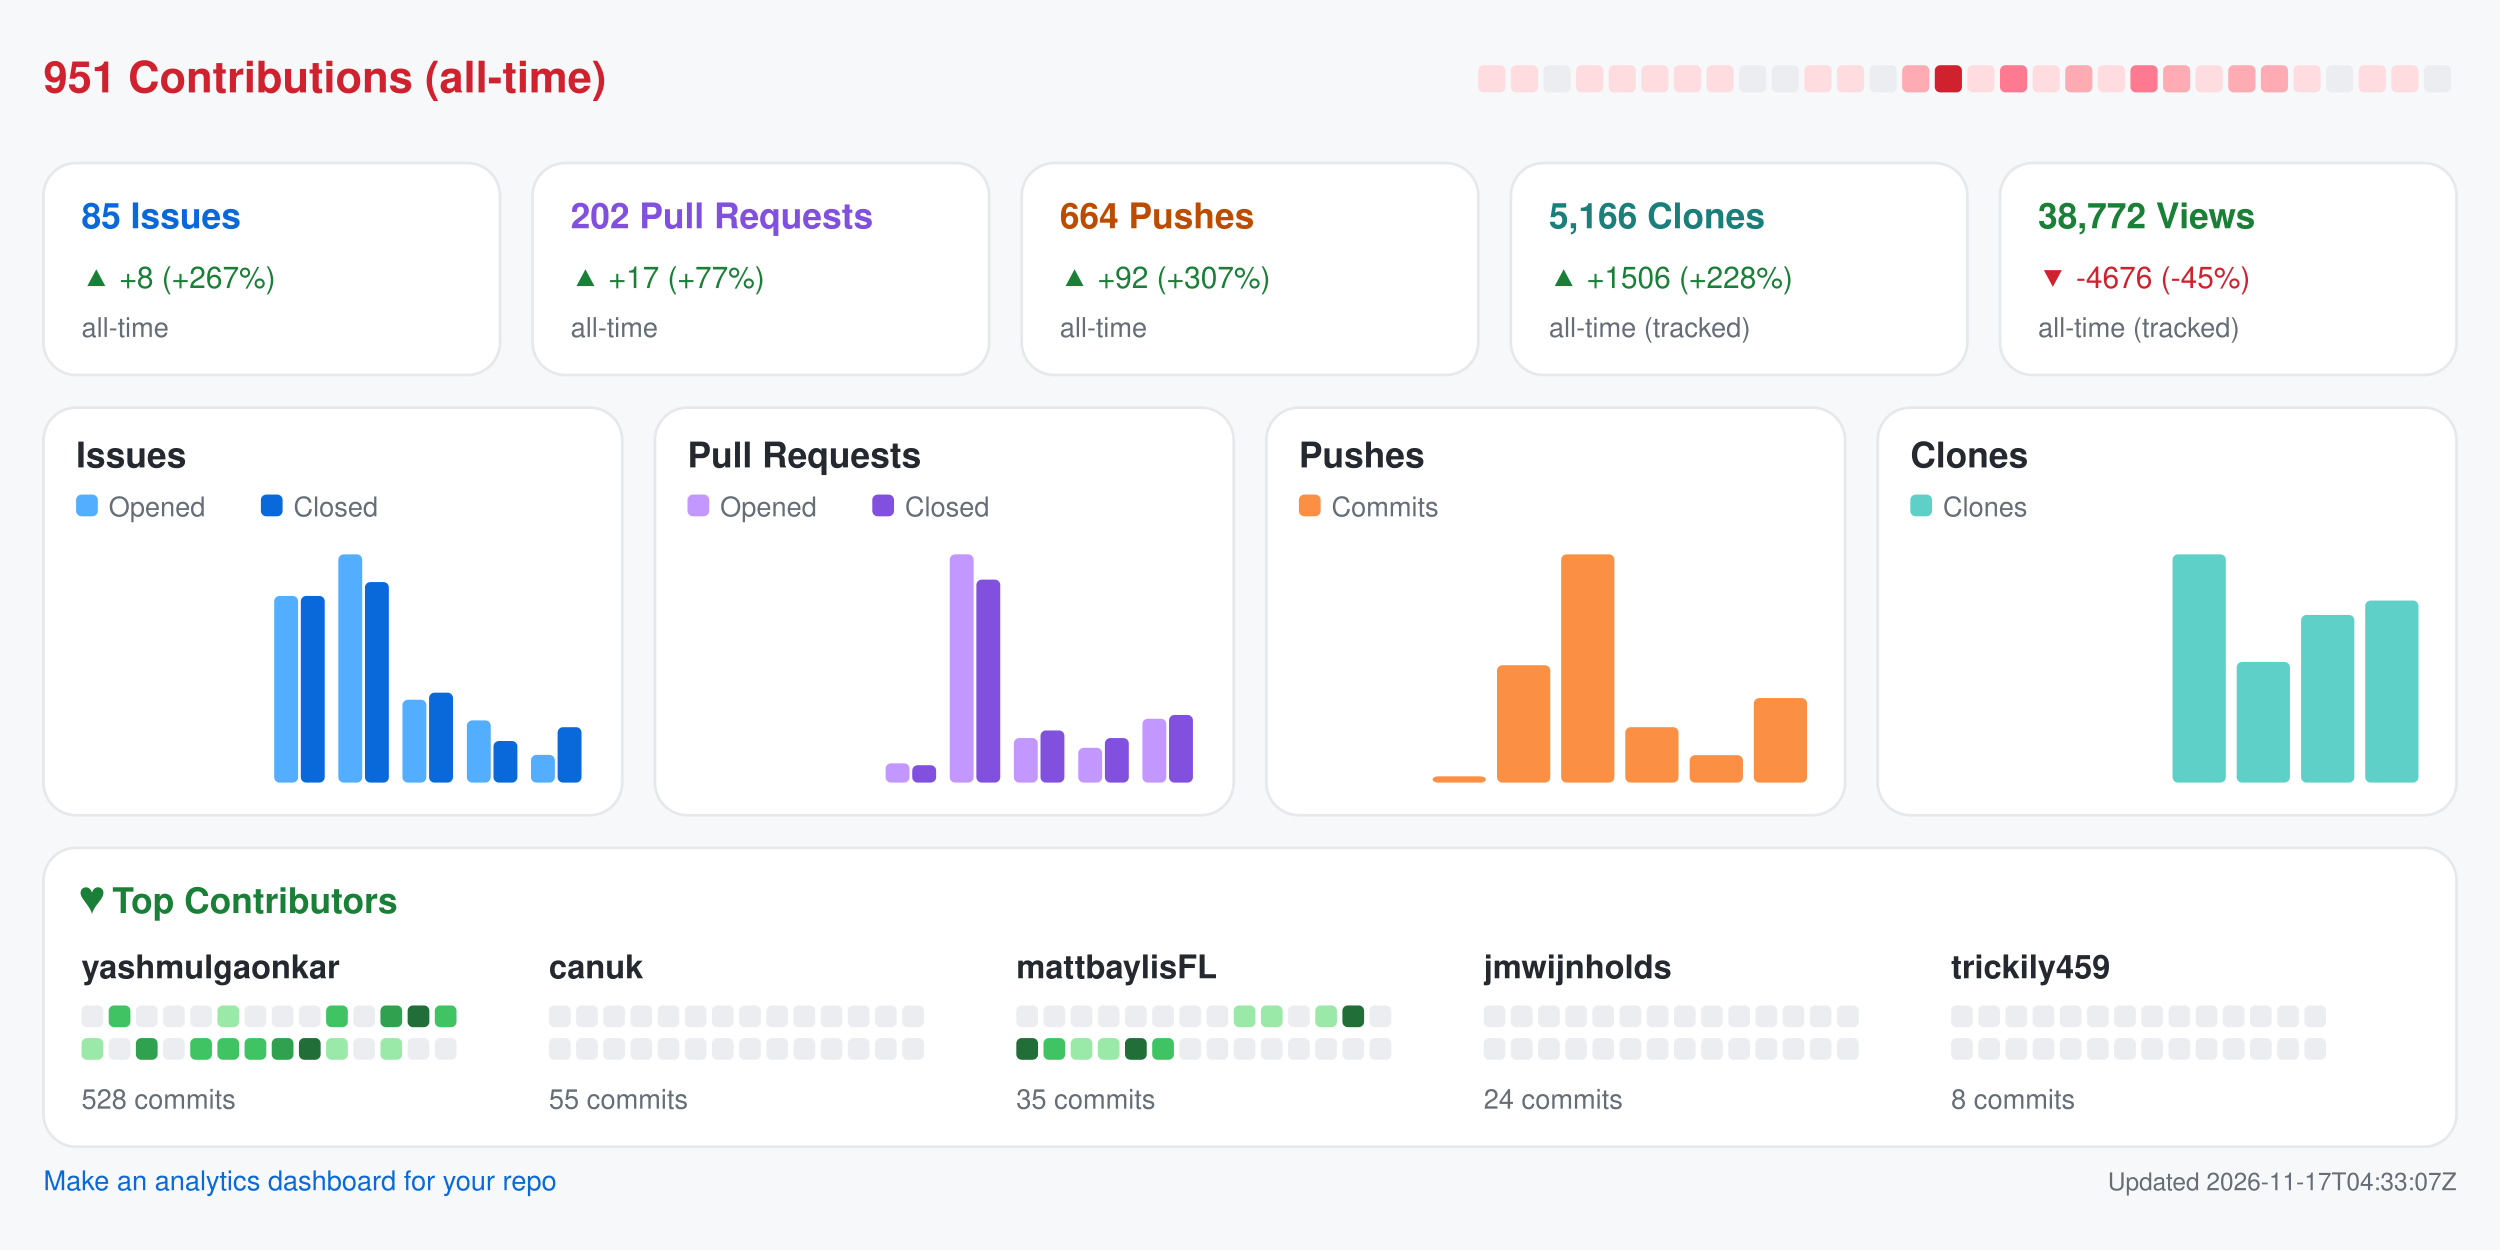
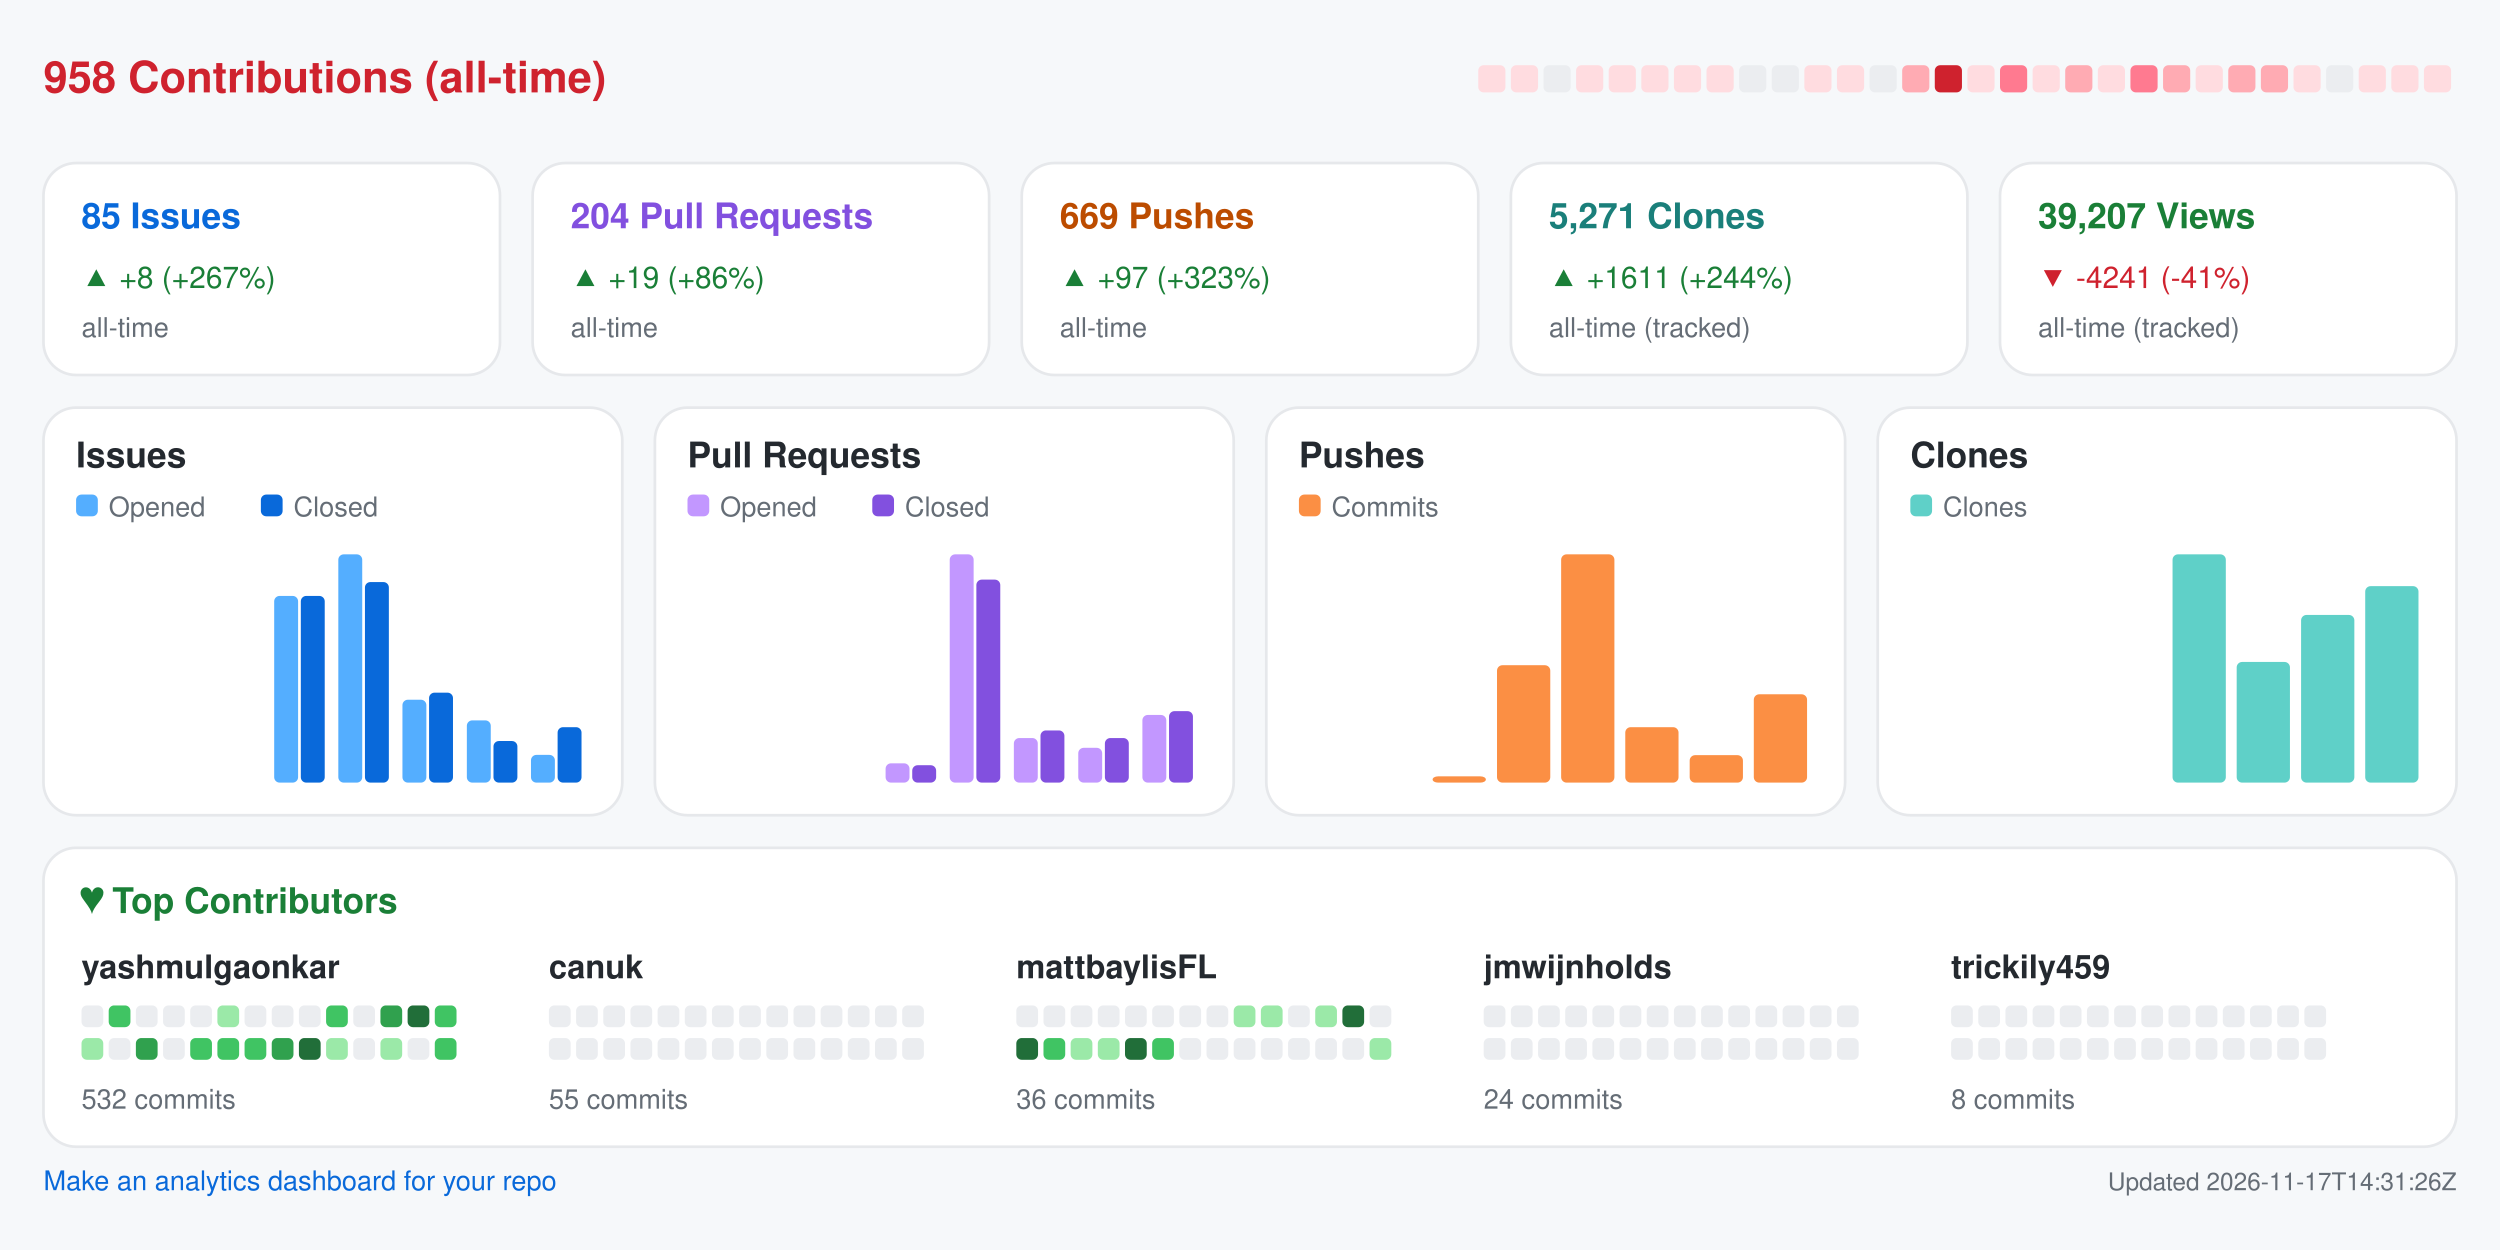
<svg xmlns="http://www.w3.org/2000/svg" width="920" height="460" viewBox="0 0 920 460" role="img" aria-label="Repository analytics for yashmulgaonkar/FlightScnr_Pi">
  <rect x="0.0" y="0.0" width="920.0" height="460.0" rx="0" fill="#f6f8fa" />
-   <text x="16.0" y="34.0" fill="#cf222e" font-size="16" font-family="-apple-system,BlinkMacSystemFont,Segoe UI,Helvetica,Arial,sans-serif" font-weight="600" text-anchor="start">951 Contributions (all-time)</text>
+   <text x="16.0" y="34.0" fill="#cf222e" font-size="16" font-family="-apple-system,BlinkMacSystemFont,Segoe UI,Helvetica,Arial,sans-serif" font-weight="600" text-anchor="start">958 Contributions (all-time)</text>
  <rect x="544.0" y="24.0" width="10.0" height="10.0" rx="2" fill="#ffdce0" />
  <rect x="556.0" y="24.0" width="10.0" height="10.0" rx="2" fill="#ffdce0" />
  <rect x="568.0" y="24.0" width="10.0" height="10.0" rx="2" fill="#ebedf0" />
  <rect x="580.0" y="24.0" width="10.0" height="10.0" rx="2" fill="#ffdce0" />
  <rect x="592.0" y="24.0" width="10.0" height="10.0" rx="2" fill="#ffdce0" />
  <rect x="604.0" y="24.0" width="10.0" height="10.0" rx="2" fill="#ffdce0" />
  <rect x="616.0" y="24.0" width="10.0" height="10.0" rx="2" fill="#ffdce0" />
  <rect x="628.0" y="24.0" width="10.0" height="10.0" rx="2" fill="#ffdce0" />
  <rect x="640.0" y="24.0" width="10.0" height="10.0" rx="2" fill="#ebedf0" />
  <rect x="652.0" y="24.0" width="10.0" height="10.0" rx="2" fill="#ebedf0" />
  <rect x="664.0" y="24.0" width="10.0" height="10.0" rx="2" fill="#ffdce0" />
  <rect x="676.0" y="24.0" width="10.0" height="10.0" rx="2" fill="#ffdce0" />
  <rect x="688.0" y="24.0" width="10.0" height="10.0" rx="2" fill="#ebedf0" />
  <rect x="700.0" y="24.0" width="10.0" height="10.0" rx="2" fill="#ffabb3" />
  <rect x="712.0" y="24.0" width="10.0" height="10.0" rx="2" fill="#cf222e" />
  <rect x="724.0" y="24.0" width="10.0" height="10.0" rx="2" fill="#ffdce0" />
  <rect x="736.0" y="24.0" width="10.0" height="10.0" rx="2" fill="#ff7a90" />
  <rect x="748.0" y="24.0" width="10.0" height="10.0" rx="2" fill="#ffdce0" />
  <rect x="760.0" y="24.0" width="10.0" height="10.0" rx="2" fill="#ffabb3" />
  <rect x="772.0" y="24.0" width="10.0" height="10.0" rx="2" fill="#ffdce0" />
  <rect x="784.0" y="24.0" width="10.0" height="10.0" rx="2" fill="#ff7a90" />
  <rect x="796.0" y="24.0" width="10.0" height="10.0" rx="2" fill="#ffabb3" />
  <rect x="808.0" y="24.0" width="10.0" height="10.0" rx="2" fill="#ffdce0" />
  <rect x="820.0" y="24.0" width="10.0" height="10.0" rx="2" fill="#ffabb3" />
  <rect x="832.0" y="24.0" width="10.0" height="10.0" rx="2" fill="#ffabb3" />
  <rect x="844.0" y="24.0" width="10.0" height="10.0" rx="2" fill="#ffdce0" />
  <rect x="856.0" y="24.0" width="10.0" height="10.0" rx="2" fill="#ebedf0" />
  <rect x="868.0" y="24.0" width="10.0" height="10.0" rx="2" fill="#ffdce0" />
  <rect x="880.0" y="24.0" width="10.0" height="10.0" rx="2" fill="#ffdce0" />
-   <rect x="892.0" y="24.0" width="10.0" height="10.0" rx="2" fill="#ebedf0" />
+   <rect x="892.0" y="24.0" width="10.0" height="10.0" rx="2" fill="#ffdce0" />
  <rect x="16.0" y="60.0" width="168.0" height="78.0" rx="12" fill="#ffffff" stroke="#e6e8eb" />
  <text x="30.0" y="84.0" fill="#0969da" font-size="13" font-family="-apple-system,BlinkMacSystemFont,Segoe UI,Helvetica,Arial,sans-serif" font-weight="600" text-anchor="start">85 Issues</text>
  <text x="30.0" y="106.0" fill="#1a7f37" font-size="11" font-family="-apple-system,BlinkMacSystemFont,Segoe UI,Helvetica,Arial,sans-serif" font-weight="400" text-anchor="start">▲ +8 (+267%)</text>
  <text x="30.0" y="124.0" fill="#656d76" font-size="10" font-family="-apple-system,BlinkMacSystemFont,Segoe UI,Helvetica,Arial,sans-serif" font-weight="400" text-anchor="start">all-time</text>
  <rect x="196.0" y="60.0" width="168.0" height="78.0" rx="12" fill="#ffffff" stroke="#e6e8eb" />
-   <text x="210.0" y="84.0" fill="#8250df" font-size="13" font-family="-apple-system,BlinkMacSystemFont,Segoe UI,Helvetica,Arial,sans-serif" font-weight="600" text-anchor="start">202 Pull Requests</text>
-   <text x="210.0" y="106.0" fill="#1a7f37" font-size="11" font-family="-apple-system,BlinkMacSystemFont,Segoe UI,Helvetica,Arial,sans-serif" font-weight="400" text-anchor="start">▲ +17 (+77%)</text>
+   <text x="210.0" y="84.0" fill="#8250df" font-size="13" font-family="-apple-system,BlinkMacSystemFont,Segoe UI,Helvetica,Arial,sans-serif" font-weight="600" text-anchor="start">204 Pull Requests</text>
+   <text x="210.0" y="106.0" fill="#1a7f37" font-size="11" font-family="-apple-system,BlinkMacSystemFont,Segoe UI,Helvetica,Arial,sans-serif" font-weight="400" text-anchor="start">▲ +19 (+86%)</text>
  <text x="210.0" y="124.0" fill="#656d76" font-size="10" font-family="-apple-system,BlinkMacSystemFont,Segoe UI,Helvetica,Arial,sans-serif" font-weight="400" text-anchor="start">all-time</text>
  <rect x="376.0" y="60.0" width="168.0" height="78.0" rx="12" fill="#ffffff" stroke="#e6e8eb" />
-   <text x="390.0" y="84.0" fill="#bc4c00" font-size="13" font-family="-apple-system,BlinkMacSystemFont,Segoe UI,Helvetica,Arial,sans-serif" font-weight="600" text-anchor="start">664 Pushes</text>
-   <text x="390.0" y="106.0" fill="#1a7f37" font-size="11" font-family="-apple-system,BlinkMacSystemFont,Segoe UI,Helvetica,Arial,sans-serif" font-weight="400" text-anchor="start">▲ +92 (+307%)</text>
+   <text x="390.0" y="84.0" fill="#bc4c00" font-size="13" font-family="-apple-system,BlinkMacSystemFont,Segoe UI,Helvetica,Arial,sans-serif" font-weight="600" text-anchor="start">669 Pushes</text>
+   <text x="390.0" y="106.0" fill="#1a7f37" font-size="11" font-family="-apple-system,BlinkMacSystemFont,Segoe UI,Helvetica,Arial,sans-serif" font-weight="400" text-anchor="start">▲ +97 (+323%)</text>
  <text x="390.0" y="124.0" fill="#656d76" font-size="10" font-family="-apple-system,BlinkMacSystemFont,Segoe UI,Helvetica,Arial,sans-serif" font-weight="400" text-anchor="start">all-time</text>
  <rect x="556.0" y="60.0" width="168.0" height="78.0" rx="12" fill="#ffffff" stroke="#e6e8eb" />
-   <text x="570.0" y="84.0" fill="#1a7f7a" font-size="13" font-family="-apple-system,BlinkMacSystemFont,Segoe UI,Helvetica,Arial,sans-serif" font-weight="600" text-anchor="start">5,166 Clones</text>
-   <text x="570.0" y="106.0" fill="#1a7f37" font-size="11" font-family="-apple-system,BlinkMacSystemFont,Segoe UI,Helvetica,Arial,sans-serif" font-weight="400" text-anchor="start">▲ +1506 (+228%)</text>
+   <text x="570.0" y="84.0" fill="#1a7f7a" font-size="13" font-family="-apple-system,BlinkMacSystemFont,Segoe UI,Helvetica,Arial,sans-serif" font-weight="600" text-anchor="start">5,271 Clones</text>
+   <text x="570.0" y="106.0" fill="#1a7f37" font-size="11" font-family="-apple-system,BlinkMacSystemFont,Segoe UI,Helvetica,Arial,sans-serif" font-weight="400" text-anchor="start">▲ +1611 (+244%)</text>
  <text x="570.0" y="124.0" fill="#656d76" font-size="10" font-family="-apple-system,BlinkMacSystemFont,Segoe UI,Helvetica,Arial,sans-serif" font-weight="400" text-anchor="start">all-time (tracked)</text>
  <rect x="736.0" y="60.0" width="168.0" height="78.0" rx="12" fill="#ffffff" stroke="#e6e8eb" />
-   <text x="750.0" y="84.0" fill="#1a7f37" font-size="13" font-family="-apple-system,BlinkMacSystemFont,Segoe UI,Helvetica,Arial,sans-serif" font-weight="600" text-anchor="start">38,772 Views</text>
-   <text x="750.0" y="106.0" fill="#cf222e" font-size="11" font-family="-apple-system,BlinkMacSystemFont,Segoe UI,Helvetica,Arial,sans-serif" font-weight="400" text-anchor="start">▼ -4676 (-45%)</text>
+   <text x="750.0" y="84.0" fill="#1a7f37" font-size="13" font-family="-apple-system,BlinkMacSystemFont,Segoe UI,Helvetica,Arial,sans-serif" font-weight="600" text-anchor="start">39,207 Views</text>
+   <text x="750.0" y="106.0" fill="#cf222e" font-size="11" font-family="-apple-system,BlinkMacSystemFont,Segoe UI,Helvetica,Arial,sans-serif" font-weight="400" text-anchor="start">▼ -4241 (-41%)</text>
  <text x="750.0" y="124.0" fill="#656d76" font-size="10" font-family="-apple-system,BlinkMacSystemFont,Segoe UI,Helvetica,Arial,sans-serif" font-weight="400" text-anchor="start">all-time (tracked)</text>
  <rect x="16.0" y="150.0" width="213.0" height="150.0" rx="12" fill="#ffffff" stroke="#e6e8eb" />
  <text x="28.0" y="172.0" fill="#24292f" font-size="13" font-family="-apple-system,BlinkMacSystemFont,Segoe UI,Helvetica,Arial,sans-serif" font-weight="600" text-anchor="start">Issues</text>
  <rect x="28.0" y="182.0" width="8.0" height="8.0" rx="2" fill="#54aeff" />
  <text x="40.0" y="190.0" fill="#656d76" font-size="10" font-family="-apple-system,BlinkMacSystemFont,Segoe UI,Helvetica,Arial,sans-serif" font-weight="400" text-anchor="start">Opened</text>
  <rect x="96.0" y="182.0" width="8.0" height="8.0" rx="2" fill="#0969da" />
  <text x="108.0" y="190.0" fill="#656d76" font-size="10" font-family="-apple-system,BlinkMacSystemFont,Segoe UI,Helvetica,Arial,sans-serif" font-weight="400" text-anchor="start">Closed</text>
  <rect x="30.0" y="288.0" width="8.8" height="0.0" rx="2" fill="#54aeff" />
  <rect x="39.8" y="288.0" width="8.8" height="0.0" rx="2" fill="#0969da" />
  <rect x="53.6" y="288.0" width="8.8" height="0.0" rx="2" fill="#54aeff" />
  <rect x="63.4" y="288.0" width="8.8" height="0.0" rx="2" fill="#0969da" />
  <rect x="77.2" y="288.0" width="8.8" height="0.0" rx="2" fill="#54aeff" />
  <rect x="87.1" y="288.0" width="8.8" height="0.0" rx="2" fill="#0969da" />
  <rect x="100.9" y="219.3" width="8.8" height="68.7" rx="2" fill="#54aeff" />
  <rect x="110.7" y="219.3" width="8.8" height="68.7" rx="2" fill="#0969da" />
  <rect x="124.5" y="204.0" width="8.8" height="84.0" rx="2" fill="#54aeff" />
  <rect x="134.3" y="214.2" width="8.8" height="73.8" rx="2" fill="#0969da" />
  <rect x="148.1" y="257.5" width="8.8" height="30.5" rx="2" fill="#54aeff" />
  <rect x="157.9" y="254.9" width="8.8" height="33.1" rx="2" fill="#0969da" />
  <rect x="171.8" y="265.1" width="8.8" height="22.9" rx="2" fill="#54aeff" />
  <rect x="181.6" y="272.7" width="8.8" height="15.3" rx="2" fill="#0969da" />
  <rect x="195.4" y="277.8" width="8.8" height="10.2" rx="2" fill="#54aeff" />
  <rect x="205.2" y="267.6" width="8.8" height="20.4" rx="2" fill="#0969da" />
  <rect x="241.0" y="150.0" width="213.0" height="150.0" rx="12" fill="#ffffff" stroke="#e6e8eb" />
  <text x="253.0" y="172.0" fill="#24292f" font-size="13" font-family="-apple-system,BlinkMacSystemFont,Segoe UI,Helvetica,Arial,sans-serif" font-weight="600" text-anchor="start">Pull Requests</text>
  <rect x="253.0" y="182.0" width="8.0" height="8.0" rx="2" fill="#c297ff" />
  <text x="265.0" y="190.0" fill="#656d76" font-size="10" font-family="-apple-system,BlinkMacSystemFont,Segoe UI,Helvetica,Arial,sans-serif" font-weight="400" text-anchor="start">Opened</text>
  <rect x="321.0" y="182.0" width="8.0" height="8.0" rx="2" fill="#8250df" />
  <text x="333.0" y="190.0" fill="#656d76" font-size="10" font-family="-apple-system,BlinkMacSystemFont,Segoe UI,Helvetica,Arial,sans-serif" font-weight="400" text-anchor="start">Closed</text>
  <rect x="255.0" y="288.0" width="8.8" height="0.0" rx="2" fill="#c297ff" />
  <rect x="264.8" y="288.0" width="8.8" height="0.0" rx="2" fill="#8250df" />
  <rect x="278.6" y="288.0" width="8.8" height="0.0" rx="2" fill="#c297ff" />
  <rect x="288.4" y="288.0" width="8.8" height="0.0" rx="2" fill="#8250df" />
  <rect x="302.2" y="288.0" width="8.8" height="0.0" rx="2" fill="#c297ff" />
  <rect x="312.1" y="288.0" width="8.8" height="0.0" rx="2" fill="#8250df" />
  <rect x="325.9" y="280.9" width="8.8" height="7.1" rx="2" fill="#c297ff" />
  <rect x="335.7" y="281.6" width="8.8" height="6.4" rx="2" fill="#8250df" />
  <rect x="349.5" y="204.0" width="8.8" height="84.0" rx="2" fill="#c297ff" />
  <rect x="359.3" y="213.3" width="8.8" height="74.7" rx="2" fill="#8250df" />
  <rect x="373.1" y="271.6" width="8.8" height="16.4" rx="2" fill="#c297ff" />
  <rect x="382.9" y="268.8" width="8.8" height="19.2" rx="2" fill="#8250df" />
  <rect x="396.8" y="275.2" width="8.8" height="12.8" rx="2" fill="#c297ff" />
  <rect x="406.6" y="271.6" width="8.8" height="16.4" rx="2" fill="#8250df" />
-   <rect x="420.4" y="264.5" width="8.8" height="23.5" rx="2" fill="#c297ff" />
-   <rect x="430.2" y="263.1" width="8.8" height="24.9" rx="2" fill="#8250df" />
+   <rect x="420.4" y="263.1" width="8.8" height="24.9" rx="2" fill="#c297ff" />
+   <rect x="430.2" y="261.7" width="8.8" height="26.3" rx="2" fill="#8250df" />
  <rect x="466.0" y="150.0" width="213.0" height="150.0" rx="12" fill="#ffffff" stroke="#e6e8eb" />
  <text x="478.0" y="172.0" fill="#24292f" font-size="13" font-family="-apple-system,BlinkMacSystemFont,Segoe UI,Helvetica,Arial,sans-serif" font-weight="600" text-anchor="start">Pushes</text>
  <rect x="478.0" y="182.0" width="8.0" height="8.0" rx="2" fill="#fb8f44" />
  <text x="490.0" y="190.0" fill="#656d76" font-size="10" font-family="-apple-system,BlinkMacSystemFont,Segoe UI,Helvetica,Arial,sans-serif" font-weight="400" text-anchor="start">Commits</text>
  <rect x="480.0" y="288.0" width="19.6" height="0.0" rx="2" fill="#fb8f44" />
  <rect x="503.6" y="288.0" width="19.6" height="0.0" rx="2" fill="#fb8f44" />
  <rect x="527.2" y="285.7" width="19.6" height="2.3" rx="2" fill="#fb8f44" />
  <rect x="550.9" y="244.8" width="19.6" height="43.2" rx="2" fill="#fb8f44" />
  <rect x="574.5" y="204.0" width="19.6" height="84.0" rx="2" fill="#fb8f44" />
  <rect x="598.1" y="267.6" width="19.6" height="20.4" rx="2" fill="#fb8f44" />
  <rect x="621.8" y="277.9" width="19.6" height="10.1" rx="2" fill="#fb8f44" />
-   <rect x="645.4" y="256.9" width="19.6" height="31.1" rx="2" fill="#fb8f44" />
+   <rect x="645.4" y="255.5" width="19.6" height="32.5" rx="2" fill="#fb8f44" />
  <rect x="691.0" y="150.0" width="213.0" height="150.0" rx="12" fill="#ffffff" stroke="#e6e8eb" />
  <text x="703.0" y="172.0" fill="#24292f" font-size="13" font-family="-apple-system,BlinkMacSystemFont,Segoe UI,Helvetica,Arial,sans-serif" font-weight="600" text-anchor="start">Clones</text>
  <rect x="703.0" y="182.0" width="8.0" height="8.0" rx="2" fill="#5fd0c8" />
  <text x="715.0" y="190.0" fill="#656d76" font-size="10" font-family="-apple-system,BlinkMacSystemFont,Segoe UI,Helvetica,Arial,sans-serif" font-weight="400" text-anchor="start">Clones</text>
  <rect x="705.0" y="288.0" width="19.6" height="0.0" rx="2" fill="#5fd0c8" />
  <rect x="728.6" y="288.0" width="19.6" height="0.0" rx="2" fill="#5fd0c8" />
  <rect x="752.2" y="288.0" width="19.6" height="0.0" rx="2" fill="#5fd0c8" />
  <rect x="775.9" y="288.0" width="19.6" height="0.0" rx="2" fill="#5fd0c8" />
  <rect x="799.5" y="204.0" width="19.6" height="84.0" rx="2" fill="#5fd0c8" />
  <rect x="823.1" y="243.6" width="19.6" height="44.4" rx="2" fill="#5fd0c8" />
  <rect x="846.8" y="226.3" width="19.6" height="61.7" rx="2" fill="#5fd0c8" />
-   <rect x="870.4" y="221.0" width="19.6" height="67.0" rx="2" fill="#5fd0c8" />
+   <rect x="870.4" y="215.7" width="19.6" height="72.3" rx="2" fill="#5fd0c8" />
  <rect x="16.0" y="312.0" width="888.0" height="110.0" rx="12" fill="#ffffff" stroke="#e6e8eb" />
  <text x="30.0" y="336.0" fill="#1a7f37" font-size="13" font-family="-apple-system,BlinkMacSystemFont,Segoe UI,Helvetica,Arial,sans-serif" font-weight="600" text-anchor="start">♥  Top Contributors</text>
  <text x="30.0" y="360.0" fill="#24292f" font-size="12" font-family="-apple-system,BlinkMacSystemFont,Segoe UI,Helvetica,Arial,sans-serif" font-weight="600" text-anchor="start">yashmulgaonkar</text>
  <rect x="30.0" y="370.0" width="8.0" height="8.0" rx="2" fill="#ebedf0" />
  <rect x="40.0" y="370.0" width="8.0" height="8.0" rx="2" fill="#40c463" />
  <rect x="50.0" y="370.0" width="8.0" height="8.0" rx="2" fill="#ebedf0" />
  <rect x="60.0" y="370.0" width="8.0" height="8.0" rx="2" fill="#ebedf0" />
  <rect x="70.0" y="370.0" width="8.0" height="8.0" rx="2" fill="#ebedf0" />
  <rect x="80.0" y="370.0" width="8.0" height="8.0" rx="2" fill="#9be9a8" />
  <rect x="90.0" y="370.0" width="8.0" height="8.0" rx="2" fill="#ebedf0" />
  <rect x="100.0" y="370.0" width="8.0" height="8.0" rx="2" fill="#ebedf0" />
  <rect x="110.0" y="370.0" width="8.0" height="8.0" rx="2" fill="#ebedf0" />
  <rect x="120.0" y="370.0" width="8.0" height="8.0" rx="2" fill="#40c463" />
  <rect x="130.0" y="370.0" width="8.0" height="8.0" rx="2" fill="#ebedf0" />
  <rect x="140.0" y="370.0" width="8.0" height="8.0" rx="2" fill="#30a14e" />
  <rect x="150.0" y="370.0" width="8.0" height="8.0" rx="2" fill="#216e39" />
  <rect x="160.0" y="370.0" width="8.0" height="8.0" rx="2" fill="#40c463" />
  <rect x="30.0" y="382.0" width="8.0" height="8.0" rx="2" fill="#9be9a8" />
  <rect x="40.0" y="382.0" width="8.0" height="8.0" rx="2" fill="#ebedf0" />
  <rect x="50.0" y="382.0" width="8.0" height="8.0" rx="2" fill="#30a14e" />
  <rect x="60.0" y="382.0" width="8.0" height="8.0" rx="2" fill="#ebedf0" />
  <rect x="70.0" y="382.0" width="8.0" height="8.0" rx="2" fill="#40c463" />
  <rect x="80.0" y="382.0" width="8.0" height="8.0" rx="2" fill="#40c463" />
  <rect x="90.0" y="382.0" width="8.0" height="8.0" rx="2" fill="#40c463" />
  <rect x="100.0" y="382.0" width="8.0" height="8.0" rx="2" fill="#30a14e" />
  <rect x="110.0" y="382.0" width="8.0" height="8.0" rx="2" fill="#216e39" />
  <rect x="120.0" y="382.0" width="8.0" height="8.0" rx="2" fill="#9be9a8" />
  <rect x="130.0" y="382.0" width="8.0" height="8.0" rx="2" fill="#ebedf0" />
  <rect x="140.0" y="382.0" width="8.0" height="8.0" rx="2" fill="#9be9a8" />
  <rect x="150.0" y="382.0" width="8.0" height="8.0" rx="2" fill="#ebedf0" />
-   <rect x="160.0" y="382.0" width="8.0" height="8.0" rx="2" fill="#ebedf0" />
-   <text x="30.0" y="408.0" fill="#656d76" font-size="10" font-family="-apple-system,BlinkMacSystemFont,Segoe UI,Helvetica,Arial,sans-serif" font-weight="400" text-anchor="start">528 commits</text>
+   <rect x="160.0" y="382.0" width="8.0" height="8.0" rx="2" fill="#40c463" />
+   <text x="30.0" y="408.0" fill="#656d76" font-size="10" font-family="-apple-system,BlinkMacSystemFont,Segoe UI,Helvetica,Arial,sans-serif" font-weight="400" text-anchor="start">532 commits</text>
  <text x="202.0" y="360.0" fill="#24292f" font-size="12" font-family="-apple-system,BlinkMacSystemFont,Segoe UI,Helvetica,Arial,sans-serif" font-weight="600" text-anchor="start">canuk</text>
  <rect x="202.0" y="370.0" width="8.0" height="8.0" rx="2" fill="#ebedf0" />
  <rect x="212.0" y="370.0" width="8.0" height="8.0" rx="2" fill="#ebedf0" />
  <rect x="222.0" y="370.0" width="8.0" height="8.0" rx="2" fill="#ebedf0" />
  <rect x="232.0" y="370.0" width="8.0" height="8.0" rx="2" fill="#ebedf0" />
  <rect x="242.0" y="370.0" width="8.0" height="8.0" rx="2" fill="#ebedf0" />
  <rect x="252.0" y="370.0" width="8.0" height="8.0" rx="2" fill="#ebedf0" />
  <rect x="262.0" y="370.0" width="8.0" height="8.0" rx="2" fill="#ebedf0" />
  <rect x="272.0" y="370.0" width="8.0" height="8.0" rx="2" fill="#ebedf0" />
  <rect x="282.0" y="370.0" width="8.0" height="8.0" rx="2" fill="#ebedf0" />
  <rect x="292.0" y="370.0" width="8.0" height="8.0" rx="2" fill="#ebedf0" />
  <rect x="302.0" y="370.0" width="8.0" height="8.0" rx="2" fill="#ebedf0" />
  <rect x="312.0" y="370.0" width="8.0" height="8.0" rx="2" fill="#ebedf0" />
  <rect x="322.0" y="370.0" width="8.0" height="8.0" rx="2" fill="#ebedf0" />
  <rect x="332.0" y="370.0" width="8.0" height="8.0" rx="2" fill="#ebedf0" />
  <rect x="202.0" y="382.0" width="8.0" height="8.0" rx="2" fill="#ebedf0" />
  <rect x="212.0" y="382.0" width="8.0" height="8.0" rx="2" fill="#ebedf0" />
  <rect x="222.0" y="382.0" width="8.0" height="8.0" rx="2" fill="#ebedf0" />
  <rect x="232.0" y="382.0" width="8.0" height="8.0" rx="2" fill="#ebedf0" />
  <rect x="242.0" y="382.0" width="8.0" height="8.0" rx="2" fill="#ebedf0" />
  <rect x="252.0" y="382.0" width="8.0" height="8.0" rx="2" fill="#ebedf0" />
  <rect x="262.0" y="382.0" width="8.0" height="8.0" rx="2" fill="#ebedf0" />
  <rect x="272.0" y="382.0" width="8.0" height="8.0" rx="2" fill="#ebedf0" />
  <rect x="282.0" y="382.0" width="8.0" height="8.0" rx="2" fill="#ebedf0" />
  <rect x="292.0" y="382.0" width="8.0" height="8.0" rx="2" fill="#ebedf0" />
  <rect x="302.0" y="382.0" width="8.0" height="8.0" rx="2" fill="#ebedf0" />
  <rect x="312.0" y="382.0" width="8.0" height="8.0" rx="2" fill="#ebedf0" />
  <rect x="322.0" y="382.0" width="8.0" height="8.0" rx="2" fill="#ebedf0" />
  <rect x="332.0" y="382.0" width="8.0" height="8.0" rx="2" fill="#ebedf0" />
  <text x="202.0" y="408.0" fill="#656d76" font-size="10" font-family="-apple-system,BlinkMacSystemFont,Segoe UI,Helvetica,Arial,sans-serif" font-weight="400" text-anchor="start">55 commits</text>
  <text x="374.0" y="360.0" fill="#24292f" font-size="12" font-family="-apple-system,BlinkMacSystemFont,Segoe UI,Helvetica,Arial,sans-serif" font-weight="600" text-anchor="start">mattbaylisFL</text>
  <rect x="374.0" y="370.0" width="8.0" height="8.0" rx="2" fill="#ebedf0" />
  <rect x="384.0" y="370.0" width="8.0" height="8.0" rx="2" fill="#ebedf0" />
  <rect x="394.0" y="370.0" width="8.0" height="8.0" rx="2" fill="#ebedf0" />
  <rect x="404.0" y="370.0" width="8.0" height="8.0" rx="2" fill="#ebedf0" />
  <rect x="414.0" y="370.0" width="8.0" height="8.0" rx="2" fill="#ebedf0" />
  <rect x="424.0" y="370.0" width="8.0" height="8.0" rx="2" fill="#ebedf0" />
  <rect x="434.0" y="370.0" width="8.0" height="8.0" rx="2" fill="#ebedf0" />
  <rect x="444.0" y="370.0" width="8.0" height="8.0" rx="2" fill="#ebedf0" />
  <rect x="454.0" y="370.0" width="8.0" height="8.0" rx="2" fill="#9be9a8" />
  <rect x="464.0" y="370.0" width="8.0" height="8.0" rx="2" fill="#9be9a8" />
  <rect x="474.0" y="370.0" width="8.0" height="8.0" rx="2" fill="#ebedf0" />
  <rect x="484.0" y="370.0" width="8.0" height="8.0" rx="2" fill="#9be9a8" />
  <rect x="494.0" y="370.0" width="8.0" height="8.0" rx="2" fill="#216e39" />
  <rect x="504.0" y="370.0" width="8.0" height="8.0" rx="2" fill="#ebedf0" />
  <rect x="374.0" y="382.0" width="8.0" height="8.0" rx="2" fill="#216e39" />
  <rect x="384.0" y="382.0" width="8.0" height="8.0" rx="2" fill="#40c463" />
  <rect x="394.0" y="382.0" width="8.0" height="8.0" rx="2" fill="#9be9a8" />
  <rect x="404.0" y="382.0" width="8.0" height="8.0" rx="2" fill="#9be9a8" />
  <rect x="414.0" y="382.0" width="8.0" height="8.0" rx="2" fill="#216e39" />
  <rect x="424.0" y="382.0" width="8.0" height="8.0" rx="2" fill="#40c463" />
  <rect x="434.0" y="382.0" width="8.0" height="8.0" rx="2" fill="#ebedf0" />
  <rect x="444.0" y="382.0" width="8.0" height="8.0" rx="2" fill="#ebedf0" />
  <rect x="454.0" y="382.0" width="8.0" height="8.0" rx="2" fill="#ebedf0" />
  <rect x="464.0" y="382.0" width="8.0" height="8.0" rx="2" fill="#ebedf0" />
  <rect x="474.0" y="382.0" width="8.0" height="8.0" rx="2" fill="#ebedf0" />
  <rect x="484.0" y="382.0" width="8.0" height="8.0" rx="2" fill="#ebedf0" />
  <rect x="494.0" y="382.0" width="8.0" height="8.0" rx="2" fill="#ebedf0" />
-   <rect x="504.0" y="382.0" width="8.0" height="8.0" rx="2" fill="#ebedf0" />
-   <text x="374.0" y="408.0" fill="#656d76" font-size="10" font-family="-apple-system,BlinkMacSystemFont,Segoe UI,Helvetica,Arial,sans-serif" font-weight="400" text-anchor="start">35 commits</text>
+   <rect x="504.0" y="382.0" width="8.0" height="8.0" rx="2" fill="#9be9a8" />
+   <text x="374.0" y="408.0" fill="#656d76" font-size="10" font-family="-apple-system,BlinkMacSystemFont,Segoe UI,Helvetica,Arial,sans-serif" font-weight="400" text-anchor="start">36 commits</text>
  <text x="546.0" y="360.0" fill="#24292f" font-size="12" font-family="-apple-system,BlinkMacSystemFont,Segoe UI,Helvetica,Arial,sans-serif" font-weight="600" text-anchor="start">jmwijnholds</text>
  <rect x="546.0" y="370.0" width="8.0" height="8.0" rx="2" fill="#ebedf0" />
  <rect x="556.0" y="370.0" width="8.0" height="8.0" rx="2" fill="#ebedf0" />
  <rect x="566.0" y="370.0" width="8.0" height="8.0" rx="2" fill="#ebedf0" />
  <rect x="576.0" y="370.0" width="8.0" height="8.0" rx="2" fill="#ebedf0" />
  <rect x="586.0" y="370.0" width="8.0" height="8.0" rx="2" fill="#ebedf0" />
  <rect x="596.0" y="370.0" width="8.0" height="8.0" rx="2" fill="#ebedf0" />
  <rect x="606.0" y="370.0" width="8.0" height="8.0" rx="2" fill="#ebedf0" />
  <rect x="616.0" y="370.0" width="8.0" height="8.0" rx="2" fill="#ebedf0" />
  <rect x="626.0" y="370.0" width="8.0" height="8.0" rx="2" fill="#ebedf0" />
  <rect x="636.0" y="370.0" width="8.0" height="8.0" rx="2" fill="#ebedf0" />
  <rect x="646.0" y="370.0" width="8.0" height="8.0" rx="2" fill="#ebedf0" />
  <rect x="656.0" y="370.0" width="8.0" height="8.0" rx="2" fill="#ebedf0" />
  <rect x="666.0" y="370.0" width="8.0" height="8.0" rx="2" fill="#ebedf0" />
  <rect x="676.0" y="370.0" width="8.0" height="8.0" rx="2" fill="#ebedf0" />
  <rect x="546.0" y="382.0" width="8.0" height="8.0" rx="2" fill="#ebedf0" />
  <rect x="556.0" y="382.0" width="8.0" height="8.0" rx="2" fill="#ebedf0" />
  <rect x="566.0" y="382.0" width="8.0" height="8.0" rx="2" fill="#ebedf0" />
  <rect x="576.0" y="382.0" width="8.0" height="8.0" rx="2" fill="#ebedf0" />
  <rect x="586.0" y="382.0" width="8.0" height="8.0" rx="2" fill="#ebedf0" />
  <rect x="596.0" y="382.0" width="8.0" height="8.0" rx="2" fill="#ebedf0" />
  <rect x="606.0" y="382.0" width="8.0" height="8.0" rx="2" fill="#ebedf0" />
  <rect x="616.0" y="382.0" width="8.0" height="8.0" rx="2" fill="#ebedf0" />
  <rect x="626.0" y="382.0" width="8.0" height="8.0" rx="2" fill="#ebedf0" />
  <rect x="636.0" y="382.0" width="8.0" height="8.0" rx="2" fill="#ebedf0" />
  <rect x="646.0" y="382.0" width="8.0" height="8.0" rx="2" fill="#ebedf0" />
  <rect x="656.0" y="382.0" width="8.0" height="8.0" rx="2" fill="#ebedf0" />
  <rect x="666.0" y="382.0" width="8.0" height="8.0" rx="2" fill="#ebedf0" />
  <rect x="676.0" y="382.0" width="8.0" height="8.0" rx="2" fill="#ebedf0" />
  <text x="546.0" y="408.0" fill="#656d76" font-size="10" font-family="-apple-system,BlinkMacSystemFont,Segoe UI,Helvetica,Arial,sans-serif" font-weight="400" text-anchor="start">24 commits</text>
  <text x="718.0" y="360.0" fill="#24292f" font-size="12" font-family="-apple-system,BlinkMacSystemFont,Segoe UI,Helvetica,Arial,sans-serif" font-weight="600" text-anchor="start">trickily459</text>
  <rect x="718.0" y="370.0" width="8.0" height="8.0" rx="2" fill="#ebedf0" />
  <rect x="728.0" y="370.0" width="8.0" height="8.0" rx="2" fill="#ebedf0" />
  <rect x="738.0" y="370.0" width="8.0" height="8.0" rx="2" fill="#ebedf0" />
  <rect x="748.0" y="370.0" width="8.0" height="8.0" rx="2" fill="#ebedf0" />
  <rect x="758.0" y="370.0" width="8.0" height="8.0" rx="2" fill="#ebedf0" />
  <rect x="768.0" y="370.0" width="8.0" height="8.0" rx="2" fill="#ebedf0" />
  <rect x="778.0" y="370.0" width="8.0" height="8.0" rx="2" fill="#ebedf0" />
  <rect x="788.0" y="370.0" width="8.0" height="8.0" rx="2" fill="#ebedf0" />
  <rect x="798.0" y="370.0" width="8.0" height="8.0" rx="2" fill="#ebedf0" />
  <rect x="808.0" y="370.0" width="8.0" height="8.0" rx="2" fill="#ebedf0" />
  <rect x="818.0" y="370.0" width="8.0" height="8.0" rx="2" fill="#ebedf0" />
  <rect x="828.0" y="370.0" width="8.0" height="8.0" rx="2" fill="#ebedf0" />
  <rect x="838.0" y="370.0" width="8.0" height="8.0" rx="2" fill="#ebedf0" />
  <rect x="848.0" y="370.0" width="8.0" height="8.0" rx="2" fill="#ebedf0" />
  <rect x="718.0" y="382.0" width="8.0" height="8.0" rx="2" fill="#ebedf0" />
  <rect x="728.0" y="382.0" width="8.0" height="8.0" rx="2" fill="#ebedf0" />
  <rect x="738.0" y="382.0" width="8.0" height="8.0" rx="2" fill="#ebedf0" />
  <rect x="748.0" y="382.0" width="8.0" height="8.0" rx="2" fill="#ebedf0" />
  <rect x="758.0" y="382.0" width="8.0" height="8.0" rx="2" fill="#ebedf0" />
  <rect x="768.0" y="382.0" width="8.0" height="8.0" rx="2" fill="#ebedf0" />
  <rect x="778.0" y="382.0" width="8.0" height="8.0" rx="2" fill="#ebedf0" />
  <rect x="788.0" y="382.0" width="8.0" height="8.0" rx="2" fill="#ebedf0" />
  <rect x="798.0" y="382.0" width="8.0" height="8.0" rx="2" fill="#ebedf0" />
  <rect x="808.0" y="382.0" width="8.0" height="8.0" rx="2" fill="#ebedf0" />
  <rect x="818.0" y="382.0" width="8.0" height="8.0" rx="2" fill="#ebedf0" />
  <rect x="828.0" y="382.0" width="8.0" height="8.0" rx="2" fill="#ebedf0" />
  <rect x="838.0" y="382.0" width="8.0" height="8.0" rx="2" fill="#ebedf0" />
  <rect x="848.0" y="382.0" width="8.0" height="8.0" rx="2" fill="#ebedf0" />
  <text x="718.0" y="408.0" fill="#656d76" font-size="10" font-family="-apple-system,BlinkMacSystemFont,Segoe UI,Helvetica,Arial,sans-serif" font-weight="400" text-anchor="start">8 commits</text>
  <a href="https://github.com/yashmulgaonkar/repo-analytics" target="_blank" rel="noopener noreferrer">
    <text x="16.0" y="438.0" fill="#0969da" font-size="10" font-family="-apple-system,BlinkMacSystemFont,Segoe UI,Helvetica,Arial,sans-serif" font-weight="400" text-anchor="start">Make an analytics dashboard for your repo</text>
  </a>
-   <text x="904.0" y="438.0" fill="#656d76" font-size="9" font-family="-apple-system,BlinkMacSystemFont,Segoe UI,Helvetica,Arial,sans-serif" font-weight="400" text-anchor="end">Updated 2026-11-17T04:33:07Z</text>
+   <text x="904.0" y="438.0" fill="#656d76" font-size="9" font-family="-apple-system,BlinkMacSystemFont,Segoe UI,Helvetica,Arial,sans-serif" font-weight="400" text-anchor="end">Updated 2026-11-17T14:31:26Z</text>
</svg>
